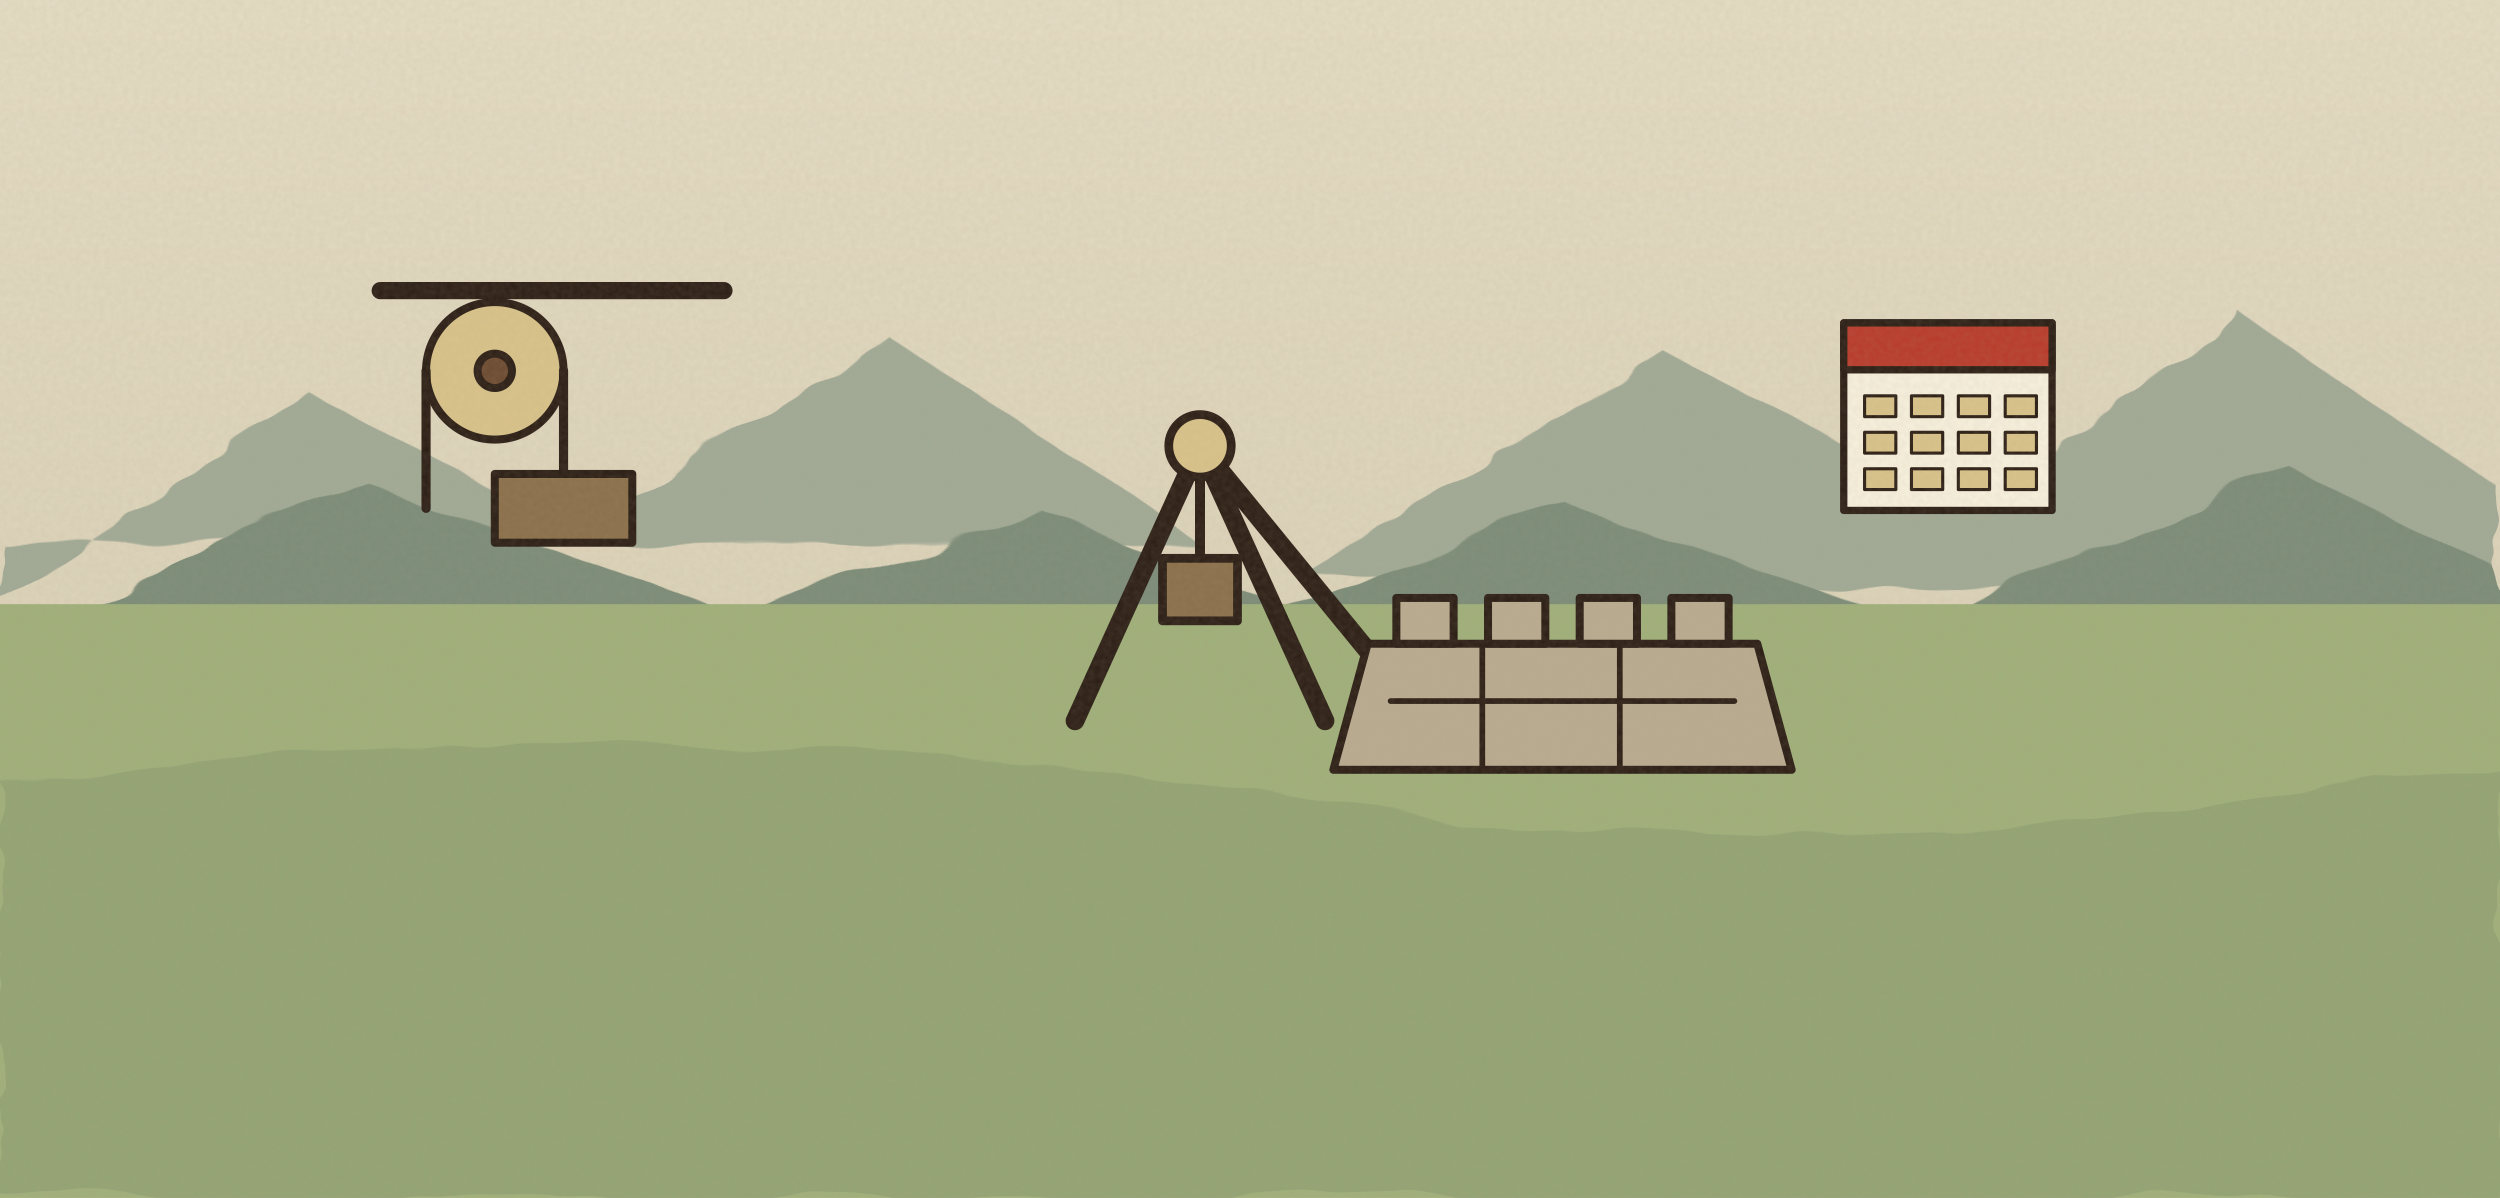
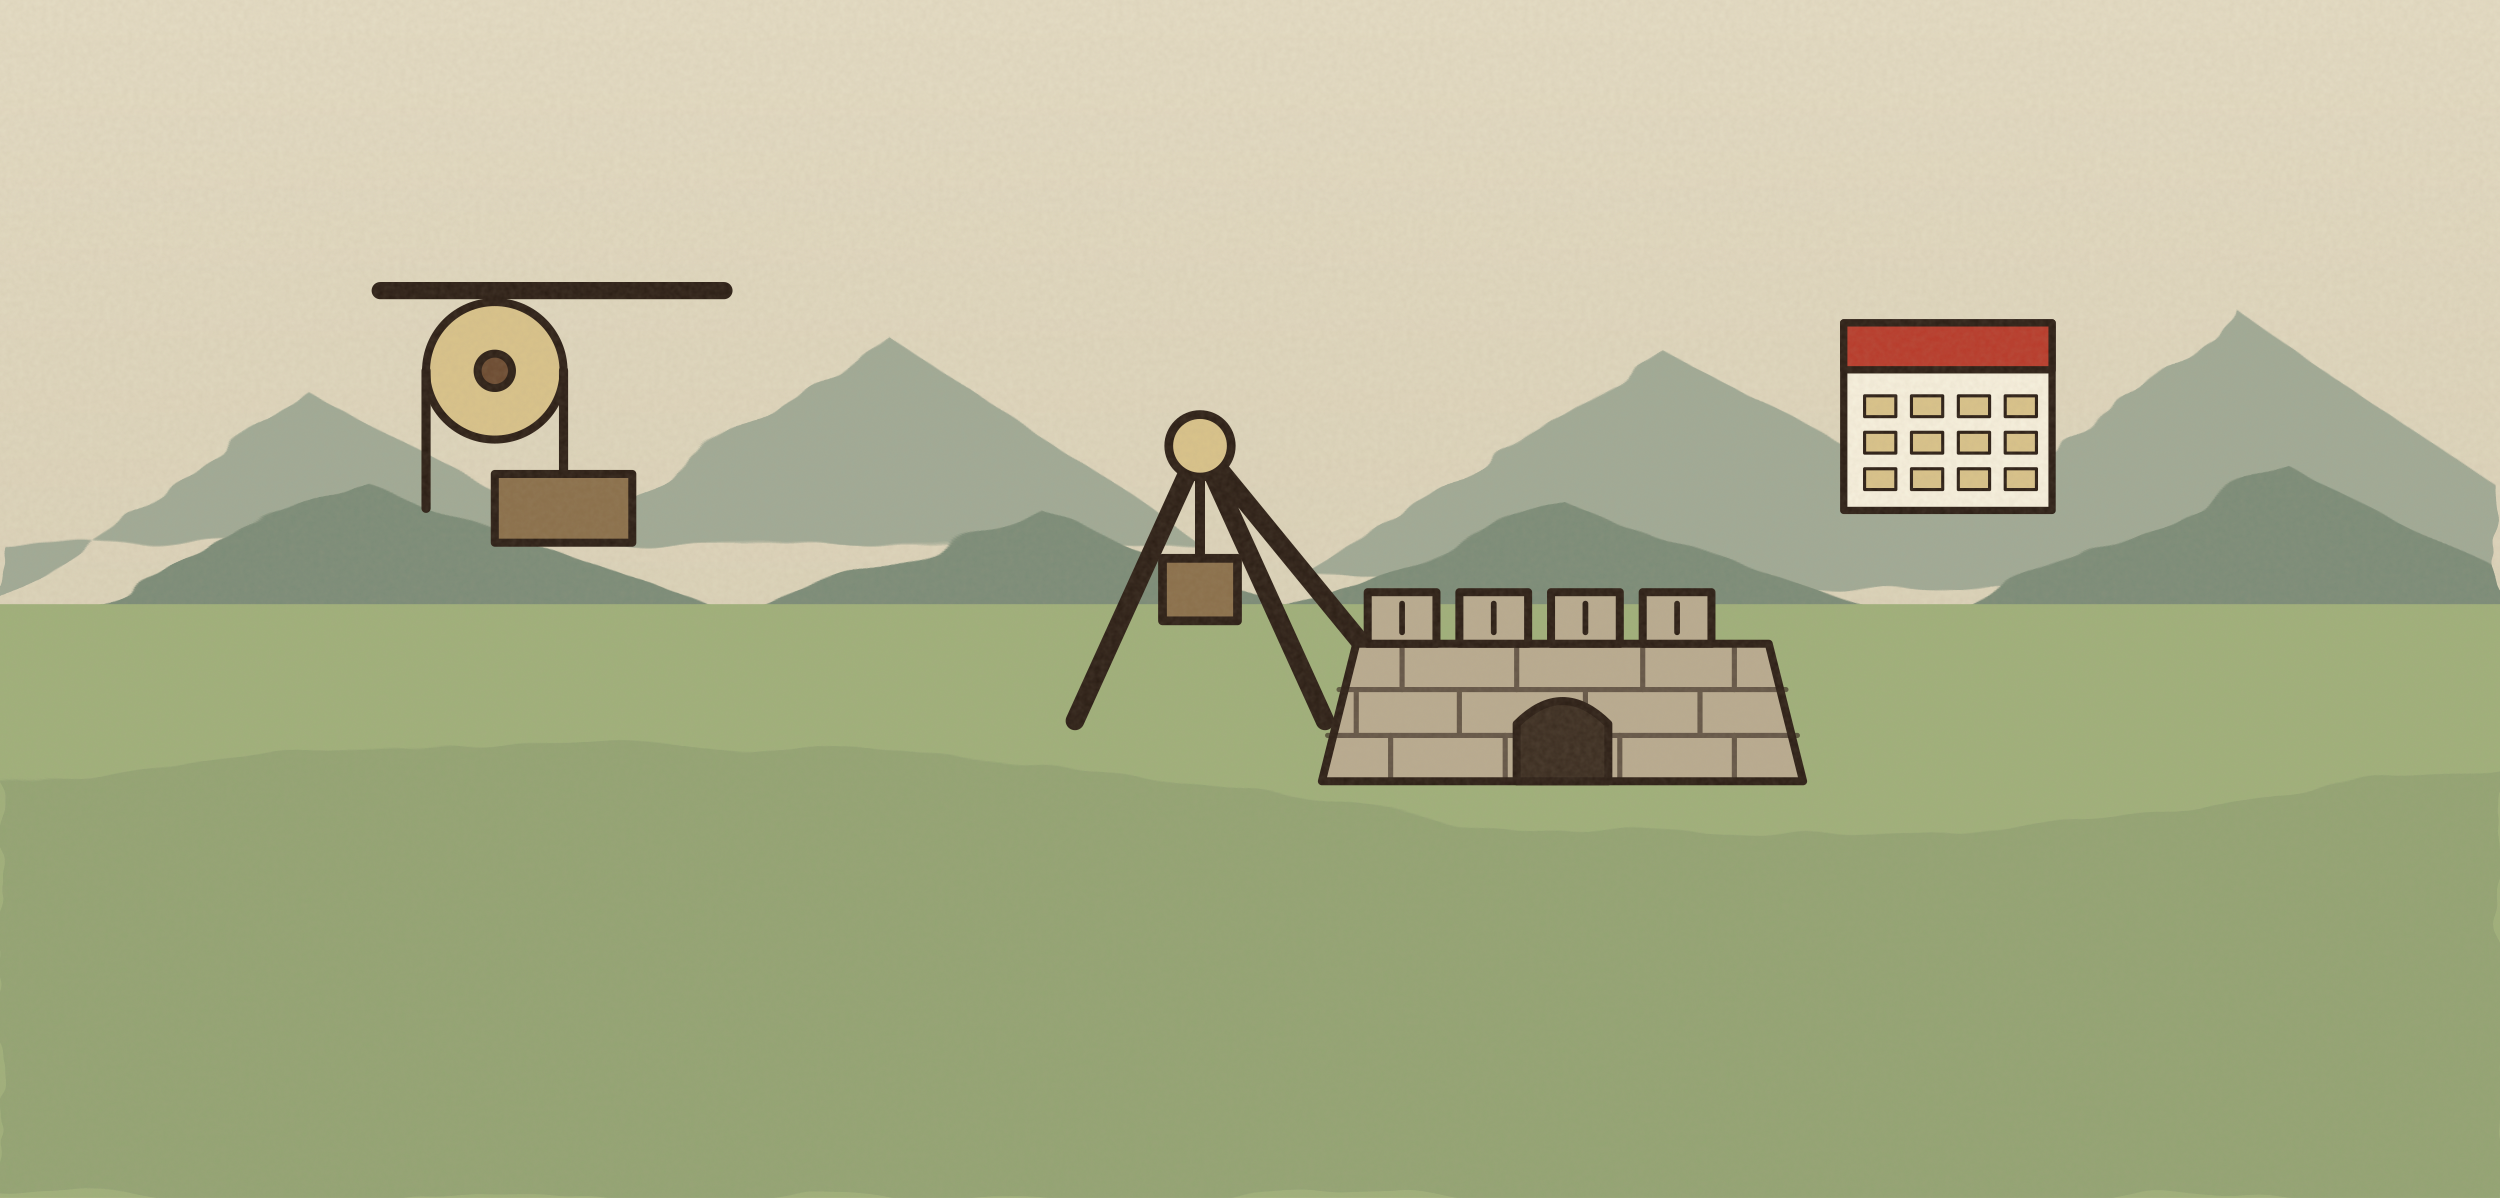
<svg xmlns="http://www.w3.org/2000/svg" viewBox="0 0 480 230" width="480" height="230" role="img" aria-label="성곽 공사의 도르래와 거중기, 품삯, 달력">
  <defs>
    <linearGradient id="sky" x1="0" y1="0" x2="0" y2="1">
      <stop offset="0" stop-color="#e4dcc4" />
      <stop offset="1" stop-color="#d4cbb0" />
    </linearGradient>
    <filter id="paper" x="0" y="0" width="100%" height="100%">
      <feTurbulence type="fractalNoise" baseFrequency="0.9" numOctaves="2" seed="4" result="n" />
      <feColorMatrix in="n" type="matrix" values="0 0 0 0 0.45  0 0 0 0 0.36  0 0 0 0 0.25  0 0 0 0.16 0" />
      <feComposite in2="SourceGraphic" operator="in" />
    </filter>
    <filter id="wash">
      <feTurbulence type="fractalNoise" baseFrequency="0.03 0.08" numOctaves="3" seed="7" result="t" />
      <feDisplacementMap in="SourceGraphic" in2="t" scale="6" />
    </filter>
    <linearGradient id="sea" x1="0" y1="0" x2="0" y2="1">
      <stop offset="0" stop-color="#5c8190" />
      <stop offset="1" stop-color="#3f6577" />
    </linearGradient>
  </defs>
  <rect width="480" height="230" fill="url(#sky)" />
  <g filter="url(#wash)">
    <path d="M0 116 L60 76 L110 102 L170 64 L230 104 L0 104 Z" fill="#95a28f" opacity=".85" />
    <path d="M250 110 L320 68 L380 98 L430 60 L480 94 L480 116 Z" fill="#95a28f" opacity=".85" />
    <path d="M0 124 L70 92 L140 118 L200 98 L260 122 L0 128 Z" fill="#7b8c78" />
    <path d="M230 124 L300 96 L370 120 L440 90 L480 110 L480 128 L230 128 Z" fill="#7b8c78" />
  </g>
  <rect x="0" y="116" width="480" height="114" fill="#9fb07a" />
  <g filter="url(#wash)" opacity=".35">
    <path d="M0 150 Q120 134 240 152 T480 146 V230 H0 Z" fill="#7b8c68" />
  </g>
  <g transform="translate(106 80) scale(1.1)" stroke="#2a1d14" stroke-width="1.4" stroke-linejoin="round" stroke-linecap="round">
    <path d="M-30 -22 H30" stroke-width="3" />
    <circle cx="-10" cy="-8" r="12" fill="#d9c38a" />
    <circle cx="-10" cy="-8" r="3" fill="#6b4a30" />
    <path d="M-22 -8 V16 M2 -8 V10" stroke-width="1.6" />
    <rect x="-10" y="10" width="24" height="12" fill="#8a6f4a" />
  </g>
  <g transform="translate(240 112) scale(1.2)" stroke="#2a1d14" stroke-width="1.4" stroke-linejoin="round" stroke-linecap="round">
    <path d="M-28 22 L-8 -22 L12 22 M-8 -22 L28 22" fill="none" stroke-width="3" />
    <path d="M-8 -22 L-8 -4" stroke-width="1.6" />
    <circle cx="-8" cy="-22" r="5" fill="#d9c38a" />
    <rect x="-14" y="-4" width="12" height="10" fill="#8a6f4a" />
  </g>
  <g transform="translate(374 80) scale(1)" stroke="#2a1d14" stroke-width="1.4" stroke-linejoin="round" stroke-linecap="round">
    <rect x="-20" y="-18" width="40" height="36" fill="#f7f1de" />
    <rect x="-20" y="-18" width="40" height="9" fill="#b83a2a" />
    <rect x="-16" y="-4" width="6" height="4" fill="#d9c38a" stroke-width=".6" />
    <rect x="-7" y="-4" width="6" height="4" fill="#d9c38a" stroke-width=".6" />
    <rect x="2" y="-4" width="6" height="4" fill="#d9c38a" stroke-width=".6" />
    <rect x="11" y="-4" width="6" height="4" fill="#d9c38a" stroke-width=".6" />
    <rect x="-16" y="3" width="6" height="4" fill="#d9c38a" stroke-width=".6" />
    <rect x="-7" y="3" width="6" height="4" fill="#d9c38a" stroke-width=".6" />
    <rect x="2" y="3" width="6" height="4" fill="#d9c38a" stroke-width=".6" />
    <rect x="11" y="3" width="6" height="4" fill="#d9c38a" stroke-width=".6" />
    <rect x="-16" y="10" width="6" height="4" fill="#d9c38a" stroke-width=".6" />
    <rect x="-7" y="10" width="6" height="4" fill="#d9c38a" stroke-width=".6" />
    <rect x="2" y="10" width="6" height="4" fill="#d9c38a" stroke-width=".6" />
    <rect x="11" y="10" width="6" height="4" fill="#d9c38a" stroke-width=".6" />
  </g>
  <g transform="translate(300 128) scale(1.1)" stroke="#2a1d14" stroke-width="1.4" stroke-linejoin="round" stroke-linecap="round">
-     <path d="M-40 18 L-34 -4 H34 L40 18 Z" fill="#b9ab90" />
-     <rect x="-29" y="-12" width="10" height="8" fill="#b9ab90" />
-     <rect x="-13" y="-12" width="10" height="8" fill="#b9ab90" />
-     <rect x="3" y="-12" width="10" height="8" fill="#b9ab90" />
-     <rect x="19" y="-12" width="10" height="8" fill="#b9ab90" />
-     <path d="M-30 6 H30 M-14 -4 V18 M10 -4 V18" stroke-width="1" />
+     <path d="M-42 20 L-36 -4 H36 L42 20 Z" fill="#b9ab90" />
+     <g stroke-width=".9" opacity=".6">
+       <path d="M-39 4 H39 M-41 12 H41" />
+       <path d="M-28 -4 V4" />
+       <path d="M-8 -4 V4" />
+       <path d="M14 -4 V4" />
+       <path d="M30 -4 V4" />
+       <path d="M-18 4 V12" />
+       <path d="M4 4 V12" />
+       <path d="M24 4 V12" />
+       <path d="M-36 4 V12" />
+       <path d="M-30 12 V20" />
+       <path d="M-10 12 V20" />
+       <path d="M10 12 V20" />
+       <path d="M30 12 V20" />
+     </g>
+     <rect x="-34" y="-13" width="12" height="9" fill="#b9ab90" />
+     <path d="M-28 -11 V-6" stroke-width="1" />
+     <rect x="-18" y="-13" width="12" height="9" fill="#b9ab90" />
+     <path d="M-12 -11 V-6" stroke-width="1" />
+     <rect x="-2" y="-13" width="12" height="9" fill="#b9ab90" />
+     <path d="M4 -11 V-6" stroke-width="1" />
+     <rect x="14" y="-13" width="12" height="9" fill="#b9ab90" />
+     <path d="M20 -11 V-6" stroke-width="1" />
+     <path d="M-8 20 V10 Q0 2 8 10 V20 Z" fill="#3a2c20" />
  </g>
  <rect width="480" height="230" fill="#fff" filter="url(#paper)" />
</svg>
